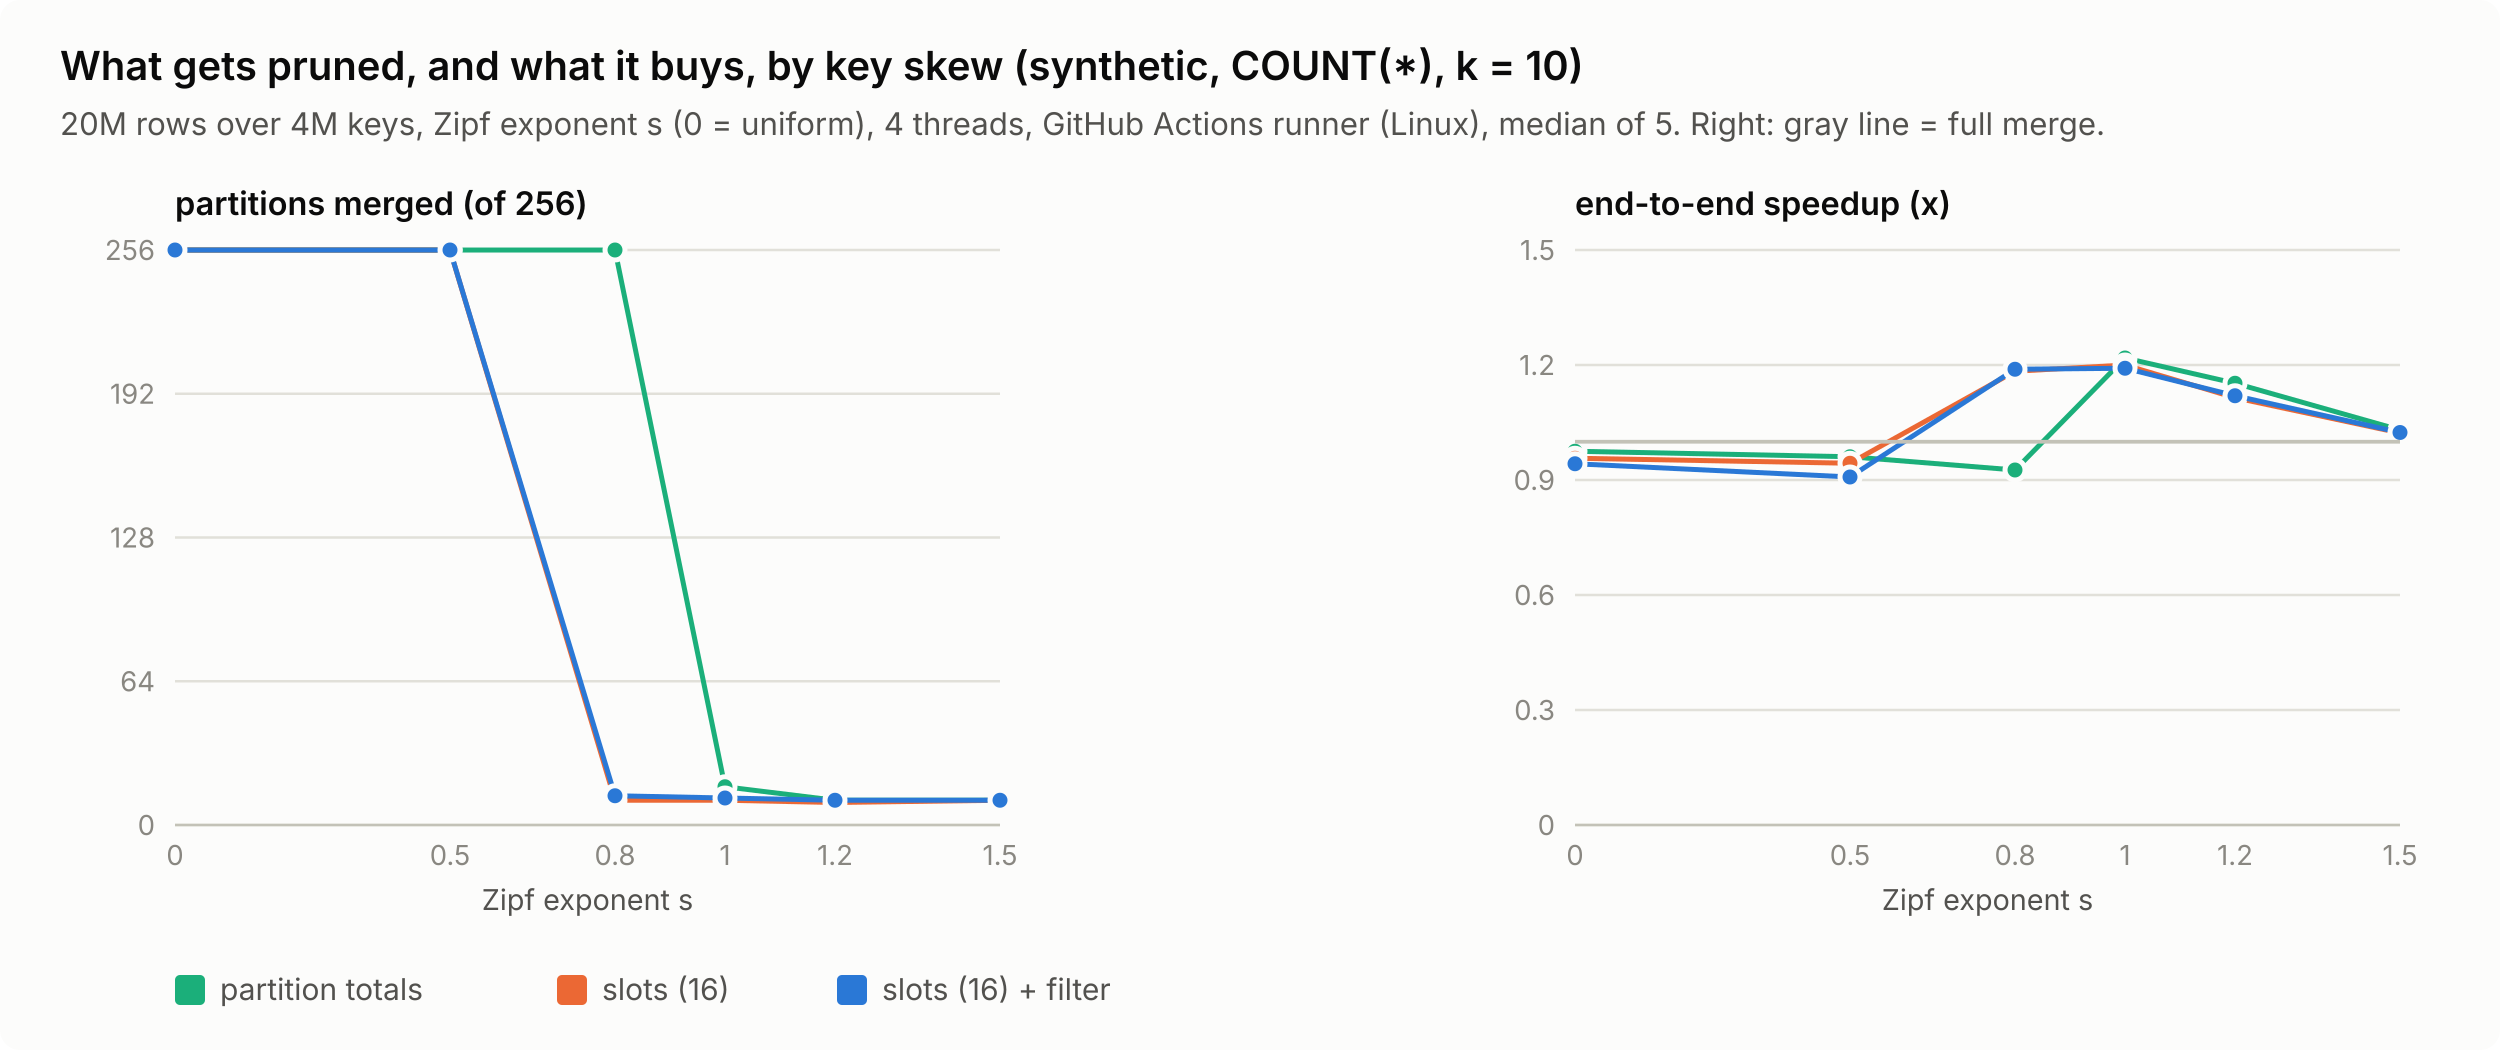
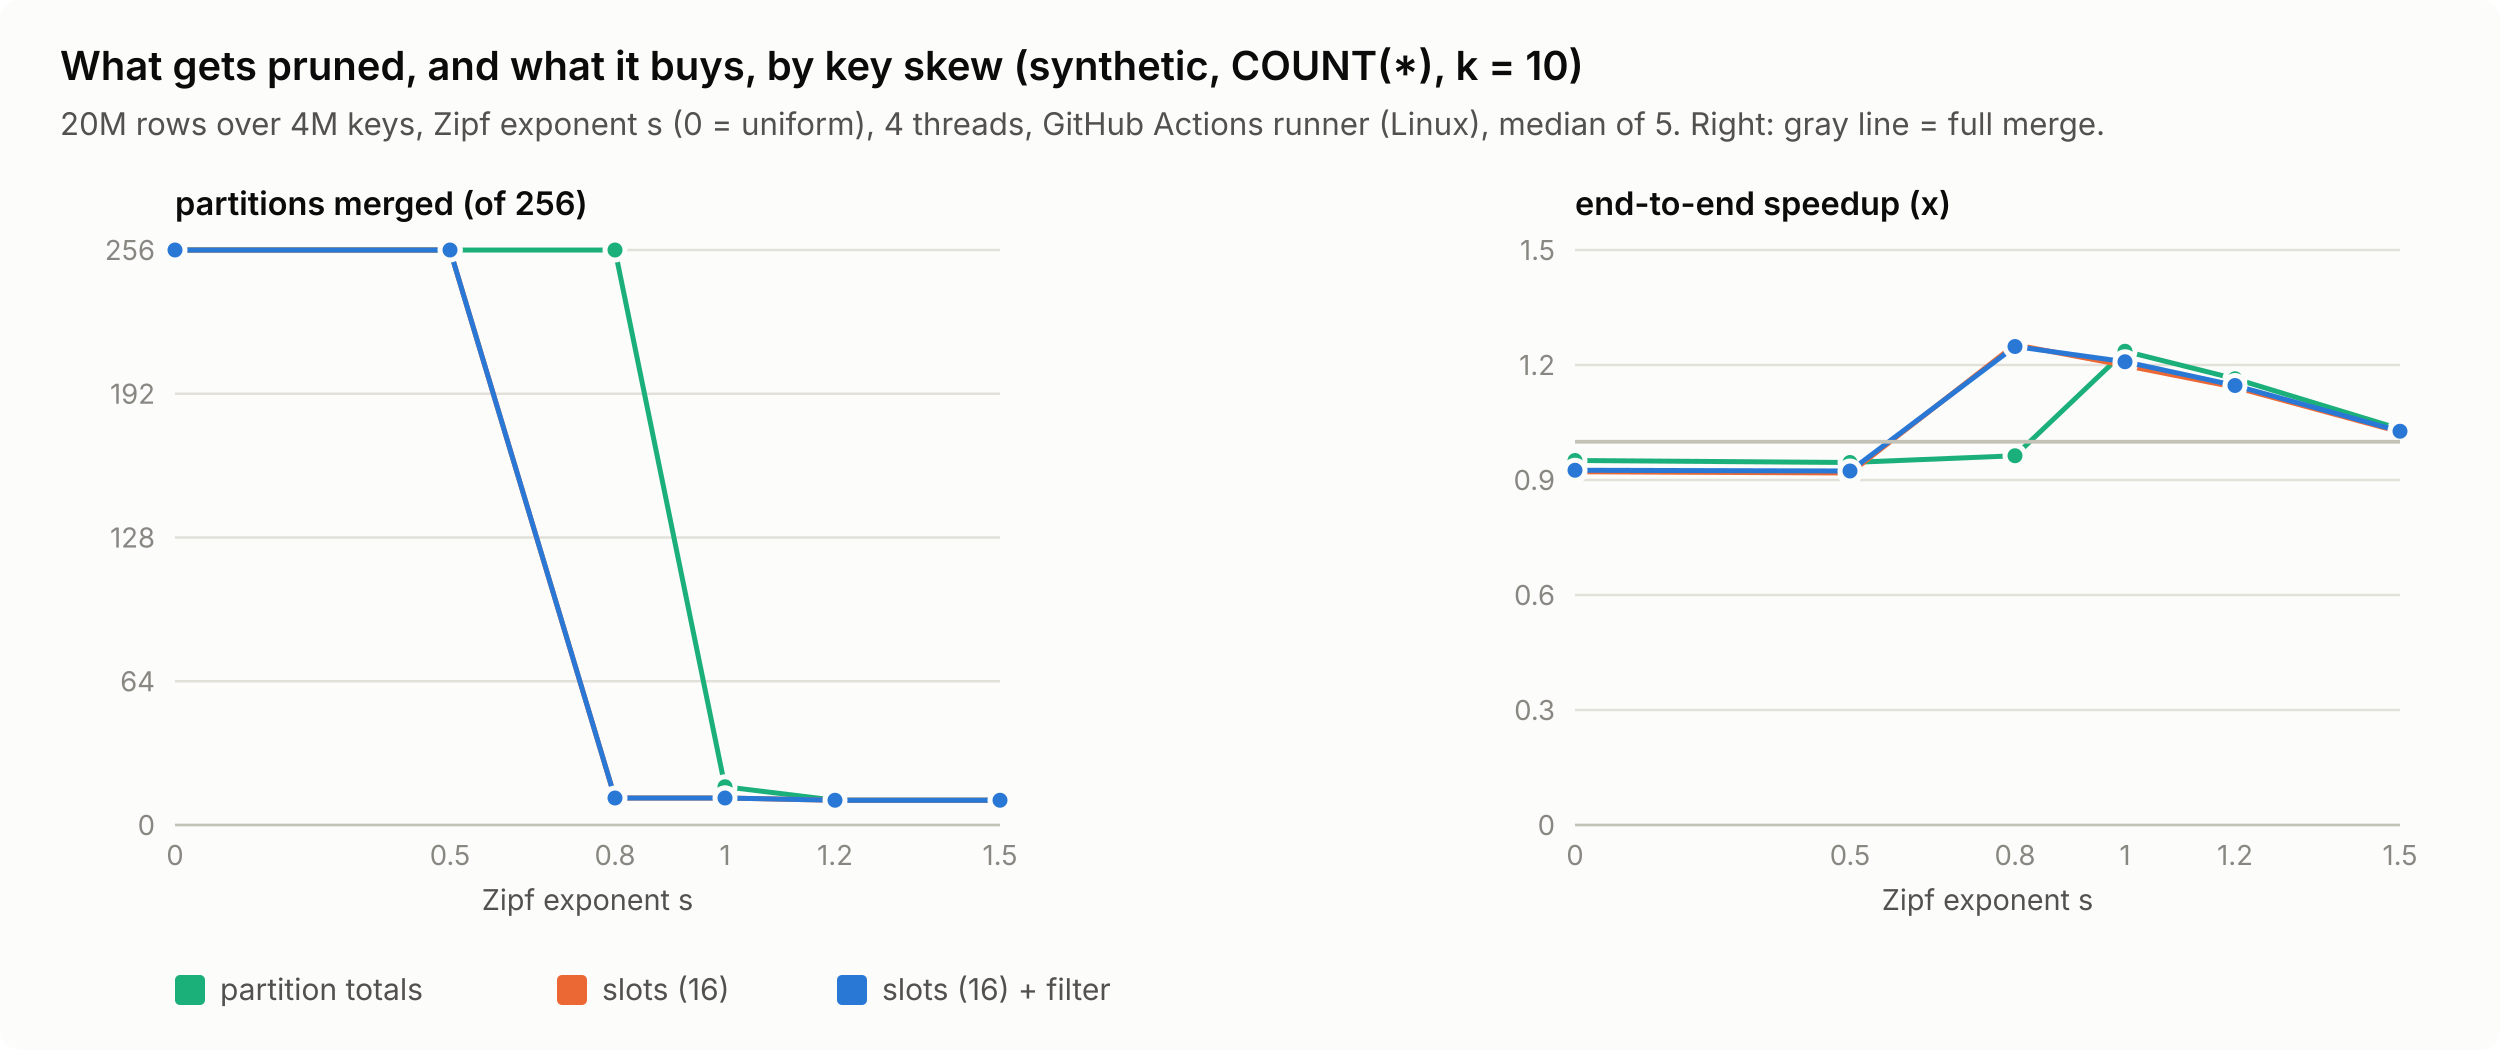
<svg xmlns="http://www.w3.org/2000/svg" width="1000" height="420" viewBox="0 0 1000 420" font-family="system-ui, -apple-system, &quot;Segoe UI&quot;, sans-serif">
  <rect width="100%" height="100%" rx="8" fill="#fcfcfb" />
  <text x="24.0" y="32.0" font-size="16" fill="#0b0b0b" text-anchor="start" font-weight="600">What gets pruned, and what it buys, by key skew (synthetic, COUNT(*), k = 10)</text>
  <text x="24.0" y="54.0" font-size="12.5" fill="#52514e" text-anchor="start" font-weight="400">20M rows over 4M keys, Zipf exponent s (0 = uniform), 4 threads, GitHub Actions runner (Linux), median of 5. Right: gray line = full merge.</text>
  <text x="70.0" y="86.0" font-size="13" fill="#0b0b0b" text-anchor="start" font-weight="600">partitions merged (of 256)</text>
  <line x1="70.0" y1="330.0" x2="400.0" y2="330.0" stroke="#e1e0d9" stroke-width="1" />
  <text x="62.0" y="334.0" font-size="11" fill="#898781" text-anchor="end" font-weight="400">0</text>
  <line x1="70.0" y1="272.5" x2="400.0" y2="272.5" stroke="#e1e0d9" stroke-width="1" />
  <text x="62.0" y="276.5" font-size="11" fill="#898781" text-anchor="end" font-weight="400">64</text>
  <line x1="70.0" y1="215.0" x2="400.0" y2="215.0" stroke="#e1e0d9" stroke-width="1" />
  <text x="62.0" y="219.0" font-size="11" fill="#898781" text-anchor="end" font-weight="400">128</text>
  <line x1="70.0" y1="157.5" x2="400.0" y2="157.5" stroke="#e1e0d9" stroke-width="1" />
  <text x="62.0" y="161.5" font-size="11" fill="#898781" text-anchor="end" font-weight="400">192</text>
  <line x1="70.0" y1="100.0" x2="400.0" y2="100.0" stroke="#e1e0d9" stroke-width="1" />
  <text x="62.0" y="104.0" font-size="11" fill="#898781" text-anchor="end" font-weight="400">256</text>
  <line x1="70.0" y1="330.0" x2="400.0" y2="330.0" stroke="#c3c2b7" stroke-width="1" />
  <text x="70.0" y="346.0" font-size="11" fill="#898781" text-anchor="middle" font-weight="400">0</text>
  <text x="180.0" y="346.0" font-size="11" fill="#898781" text-anchor="middle" font-weight="400">0.5</text>
  <text x="246.0" y="346.0" font-size="11" fill="#898781" text-anchor="middle" font-weight="400">0.8</text>
  <text x="290.0" y="346.0" font-size="11" fill="#898781" text-anchor="middle" font-weight="400">1</text>
  <text x="334.0" y="346.0" font-size="11" fill="#898781" text-anchor="middle" font-weight="400">1.2</text>
  <text x="400.0" y="346.0" font-size="11" fill="#898781" text-anchor="middle" font-weight="400">1.5</text>
  <text x="235.0" y="364.0" font-size="11.5" fill="#52514e" text-anchor="middle" font-weight="400">Zipf exponent s</text>
  <polyline points="70.0,100.0 180.0,100.0 246.0,100.0 290.0,314.7 334.0,320.1 400.0,320.1" fill="none" stroke="#1baf7a" stroke-width="2" stroke-linejoin="round" />
  <circle cx="70.0" cy="100.0" r="4" fill="#1baf7a" stroke="#fcfcfb" stroke-width="2" />
  <circle cx="180.0" cy="100.0" r="4" fill="#1baf7a" stroke="#fcfcfb" stroke-width="2" />
  <circle cx="246.0" cy="100.0" r="4" fill="#1baf7a" stroke="#fcfcfb" stroke-width="2" />
  <circle cx="290.0" cy="314.7" r="4" fill="#1baf7a" stroke="#fcfcfb" stroke-width="2" />
  <circle cx="334.0" cy="320.1" r="4" fill="#1baf7a" stroke="#fcfcfb" stroke-width="2" />
  <circle cx="400.0" cy="320.1" r="4" fill="#1baf7a" stroke="#fcfcfb" stroke-width="2" />
-   <polyline points="70.0,100.0 180.0,100.0 246.0,320.1 290.0,320.1 334.0,321.0 400.0,320.1" fill="none" stroke="#eb6834" stroke-width="2" stroke-linejoin="round" />
+   <polyline points="70.0,100.0 180.0,100.0 246.0,319.2 290.0,319.2 334.0,320.1 400.0,320.1" fill="none" stroke="#eb6834" stroke-width="2" stroke-linejoin="round" />
  <circle cx="70.0" cy="100.0" r="4" fill="#eb6834" stroke="#fcfcfb" stroke-width="2" />
  <circle cx="180.0" cy="100.0" r="4" fill="#eb6834" stroke="#fcfcfb" stroke-width="2" />
-   <circle cx="246.0" cy="320.1" r="4" fill="#eb6834" stroke="#fcfcfb" stroke-width="2" />
-   <circle cx="290.0" cy="320.1" r="4" fill="#eb6834" stroke="#fcfcfb" stroke-width="2" />
-   <circle cx="334.0" cy="321.0" r="4" fill="#eb6834" stroke="#fcfcfb" stroke-width="2" />
+   <circle cx="246.0" cy="319.2" r="4" fill="#eb6834" stroke="#fcfcfb" stroke-width="2" />
+   <circle cx="290.0" cy="319.2" r="4" fill="#eb6834" stroke="#fcfcfb" stroke-width="2" />
+   <circle cx="334.0" cy="320.1" r="4" fill="#eb6834" stroke="#fcfcfb" stroke-width="2" />
  <circle cx="400.0" cy="320.1" r="4" fill="#eb6834" stroke="#fcfcfb" stroke-width="2" />
-   <polyline points="70.0,100.0 180.0,100.0 246.0,318.3 290.0,319.2 334.0,320.1 400.0,320.1" fill="none" stroke="#2a78d6" stroke-width="2" stroke-linejoin="round" />
+   <polyline points="70.0,100.0 180.0,100.0 246.0,319.2 290.0,319.2 334.0,320.1 400.0,320.1" fill="none" stroke="#2a78d6" stroke-width="2" stroke-linejoin="round" />
  <circle cx="70.0" cy="100.0" r="4" fill="#2a78d6" stroke="#fcfcfb" stroke-width="2" />
  <circle cx="180.0" cy="100.0" r="4" fill="#2a78d6" stroke="#fcfcfb" stroke-width="2" />
-   <circle cx="246.0" cy="318.3" r="4" fill="#2a78d6" stroke="#fcfcfb" stroke-width="2" />
+   <circle cx="246.0" cy="319.2" r="4" fill="#2a78d6" stroke="#fcfcfb" stroke-width="2" />
  <circle cx="290.0" cy="319.2" r="4" fill="#2a78d6" stroke="#fcfcfb" stroke-width="2" />
  <circle cx="334.0" cy="320.1" r="4" fill="#2a78d6" stroke="#fcfcfb" stroke-width="2" />
  <circle cx="400.0" cy="320.1" r="4" fill="#2a78d6" stroke="#fcfcfb" stroke-width="2" />
  <text x="630.0" y="86.0" font-size="13" fill="#0b0b0b" text-anchor="start" font-weight="600">end-to-end speedup (x)</text>
  <line x1="630.0" y1="330.0" x2="960.0" y2="330.0" stroke="#e1e0d9" stroke-width="1" />
  <text x="622.0" y="334.0" font-size="11" fill="#898781" text-anchor="end" font-weight="400">0</text>
  <line x1="630.0" y1="284.0" x2="960.0" y2="284.0" stroke="#e1e0d9" stroke-width="1" />
  <text x="622.0" y="288.0" font-size="11" fill="#898781" text-anchor="end" font-weight="400">0.3</text>
  <line x1="630.0" y1="238.0" x2="960.0" y2="238.0" stroke="#e1e0d9" stroke-width="1" />
  <text x="622.0" y="242.0" font-size="11" fill="#898781" text-anchor="end" font-weight="400">0.6</text>
  <line x1="630.0" y1="192.0" x2="960.0" y2="192.0" stroke="#e1e0d9" stroke-width="1" />
  <text x="622.0" y="196.0" font-size="11" fill="#898781" text-anchor="end" font-weight="400">0.9</text>
  <line x1="630.0" y1="146.0" x2="960.0" y2="146.0" stroke="#e1e0d9" stroke-width="1" />
  <text x="622.0" y="150.0" font-size="11" fill="#898781" text-anchor="end" font-weight="400">1.2</text>
  <line x1="630.0" y1="100.0" x2="960.0" y2="100.0" stroke="#e1e0d9" stroke-width="1" />
  <text x="622.0" y="104.0" font-size="11" fill="#898781" text-anchor="end" font-weight="400">1.5</text>
  <line x1="630.0" y1="330.0" x2="960.0" y2="330.0" stroke="#c3c2b7" stroke-width="1" />
  <text x="630.0" y="346.0" font-size="11" fill="#898781" text-anchor="middle" font-weight="400">0</text>
  <text x="740.0" y="346.0" font-size="11" fill="#898781" text-anchor="middle" font-weight="400">0.5</text>
  <text x="806.0" y="346.0" font-size="11" fill="#898781" text-anchor="middle" font-weight="400">0.8</text>
  <text x="850.0" y="346.0" font-size="11" fill="#898781" text-anchor="middle" font-weight="400">1</text>
  <text x="894.0" y="346.0" font-size="11" fill="#898781" text-anchor="middle" font-weight="400">1.2</text>
  <text x="960.0" y="346.0" font-size="11" fill="#898781" text-anchor="middle" font-weight="400">1.5</text>
  <text x="795.0" y="364.0" font-size="11.5" fill="#52514e" text-anchor="middle" font-weight="400">Zipf exponent s</text>
-   <polyline points="630.0,180.5 740.0,182.7 806.0,188.0 850.0,143.2 894.0,153.3 960.0,172.0" fill="none" stroke="#1baf7a" stroke-width="2" stroke-linejoin="round" />
-   <circle cx="630.0" cy="180.5" r="4" fill="#1baf7a" stroke="#fcfcfb" stroke-width="2" />
-   <circle cx="740.0" cy="182.7" r="4" fill="#1baf7a" stroke="#fcfcfb" stroke-width="2" />
-   <circle cx="806.0" cy="188.0" r="4" fill="#1baf7a" stroke="#fcfcfb" stroke-width="2" />
-   <circle cx="850.0" cy="143.2" r="4" fill="#1baf7a" stroke="#fcfcfb" stroke-width="2" />
-   <circle cx="894.0" cy="153.3" r="4" fill="#1baf7a" stroke="#fcfcfb" stroke-width="2" />
-   <circle cx="960.0" cy="172.0" r="4" fill="#1baf7a" stroke="#fcfcfb" stroke-width="2" />
-   <polyline points="630.0,183.3 740.0,185.3 806.0,148.5 850.0,146.0 894.0,159.1 960.0,173.2" fill="none" stroke="#eb6834" stroke-width="2" stroke-linejoin="round" />
-   <circle cx="630.0" cy="183.3" r="4" fill="#eb6834" stroke="#fcfcfb" stroke-width="2" />
-   <circle cx="740.0" cy="185.3" r="4" fill="#eb6834" stroke="#fcfcfb" stroke-width="2" />
-   <circle cx="806.0" cy="148.5" r="4" fill="#eb6834" stroke="#fcfcfb" stroke-width="2" />
-   <circle cx="850.0" cy="146.0" r="4" fill="#eb6834" stroke="#fcfcfb" stroke-width="2" />
-   <circle cx="894.0" cy="159.1" r="4" fill="#eb6834" stroke="#fcfcfb" stroke-width="2" />
-   <circle cx="960.0" cy="173.2" r="4" fill="#eb6834" stroke="#fcfcfb" stroke-width="2" />
-   <polyline points="630.0,185.5 740.0,190.8 806.0,147.7 850.0,147.3 894.0,158.3 960.0,173.0" fill="none" stroke="#2a78d6" stroke-width="2" stroke-linejoin="round" />
-   <circle cx="630.0" cy="185.5" r="4" fill="#2a78d6" stroke="#fcfcfb" stroke-width="2" />
-   <circle cx="740.0" cy="190.8" r="4" fill="#2a78d6" stroke="#fcfcfb" stroke-width="2" />
-   <circle cx="806.0" cy="147.7" r="4" fill="#2a78d6" stroke="#fcfcfb" stroke-width="2" />
-   <circle cx="850.0" cy="147.3" r="4" fill="#2a78d6" stroke="#fcfcfb" stroke-width="2" />
-   <circle cx="894.0" cy="158.3" r="4" fill="#2a78d6" stroke="#fcfcfb" stroke-width="2" />
-   <circle cx="960.0" cy="173.0" r="4" fill="#2a78d6" stroke="#fcfcfb" stroke-width="2" />
+   <polyline points="630.0,184.2 740.0,185.0 806.0,182.3 850.0,140.5 894.0,151.5 960.0,171.6" fill="none" stroke="#1baf7a" stroke-width="2" stroke-linejoin="round" />
+   <circle cx="630.0" cy="184.2" r="4" fill="#1baf7a" stroke="#fcfcfb" stroke-width="2" />
+   <circle cx="740.0" cy="185.0" r="4" fill="#1baf7a" stroke="#fcfcfb" stroke-width="2" />
+   <circle cx="806.0" cy="182.3" r="4" fill="#1baf7a" stroke="#fcfcfb" stroke-width="2" />
+   <circle cx="850.0" cy="140.5" r="4" fill="#1baf7a" stroke="#fcfcfb" stroke-width="2" />
+   <circle cx="894.0" cy="151.5" r="4" fill="#1baf7a" stroke="#fcfcfb" stroke-width="2" />
+   <circle cx="960.0" cy="171.6" r="4" fill="#1baf7a" stroke="#fcfcfb" stroke-width="2" />
+   <polyline points="630.0,188.7 740.0,189.2 806.0,137.9 850.0,146.2 894.0,154.9 960.0,172.8" fill="none" stroke="#eb6834" stroke-width="2" stroke-linejoin="round" />
+   <circle cx="630.0" cy="188.7" r="4" fill="#eb6834" stroke="#fcfcfb" stroke-width="2" />
+   <circle cx="740.0" cy="189.2" r="4" fill="#eb6834" stroke="#fcfcfb" stroke-width="2" />
+   <circle cx="806.0" cy="137.9" r="4" fill="#eb6834" stroke="#fcfcfb" stroke-width="2" />
+   <circle cx="850.0" cy="146.2" r="4" fill="#eb6834" stroke="#fcfcfb" stroke-width="2" />
+   <circle cx="894.0" cy="154.9" r="4" fill="#eb6834" stroke="#fcfcfb" stroke-width="2" />
+   <circle cx="960.0" cy="172.8" r="4" fill="#eb6834" stroke="#fcfcfb" stroke-width="2" />
+   <polyline points="630.0,188.1 740.0,188.4 806.0,138.6 850.0,144.7 894.0,154.2 960.0,172.5" fill="none" stroke="#2a78d6" stroke-width="2" stroke-linejoin="round" />
+   <circle cx="630.0" cy="188.1" r="4" fill="#2a78d6" stroke="#fcfcfb" stroke-width="2" />
+   <circle cx="740.0" cy="188.4" r="4" fill="#2a78d6" stroke="#fcfcfb" stroke-width="2" />
+   <circle cx="806.0" cy="138.6" r="4" fill="#2a78d6" stroke="#fcfcfb" stroke-width="2" />
+   <circle cx="850.0" cy="144.7" r="4" fill="#2a78d6" stroke="#fcfcfb" stroke-width="2" />
+   <circle cx="894.0" cy="154.2" r="4" fill="#2a78d6" stroke="#fcfcfb" stroke-width="2" />
+   <circle cx="960.0" cy="172.5" r="4" fill="#2a78d6" stroke="#fcfcfb" stroke-width="2" />
  <line x1="630.0" y1="176.7" x2="960.0" y2="176.7" stroke="#c3c2b7" stroke-width="1.5" />
  <rect x="70.0" y="390.0" width="12.0" height="12.0" rx="2" fill="#1baf7a" />
  <text x="88.0" y="400.0" font-size="12" fill="#52514e" text-anchor="start" font-weight="400">partition totals</text>
  <rect x="222.8" y="390.0" width="12.0" height="12.0" rx="2" fill="#eb6834" />
  <text x="240.8" y="400.0" font-size="12" fill="#52514e" text-anchor="start" font-weight="400">slots (16)</text>
  <rect x="334.8" y="390.0" width="12.0" height="12.0" rx="2" fill="#2a78d6" />
  <text x="352.8" y="400.0" font-size="12" fill="#52514e" text-anchor="start" font-weight="400">slots (16) + filter</text>
</svg>
